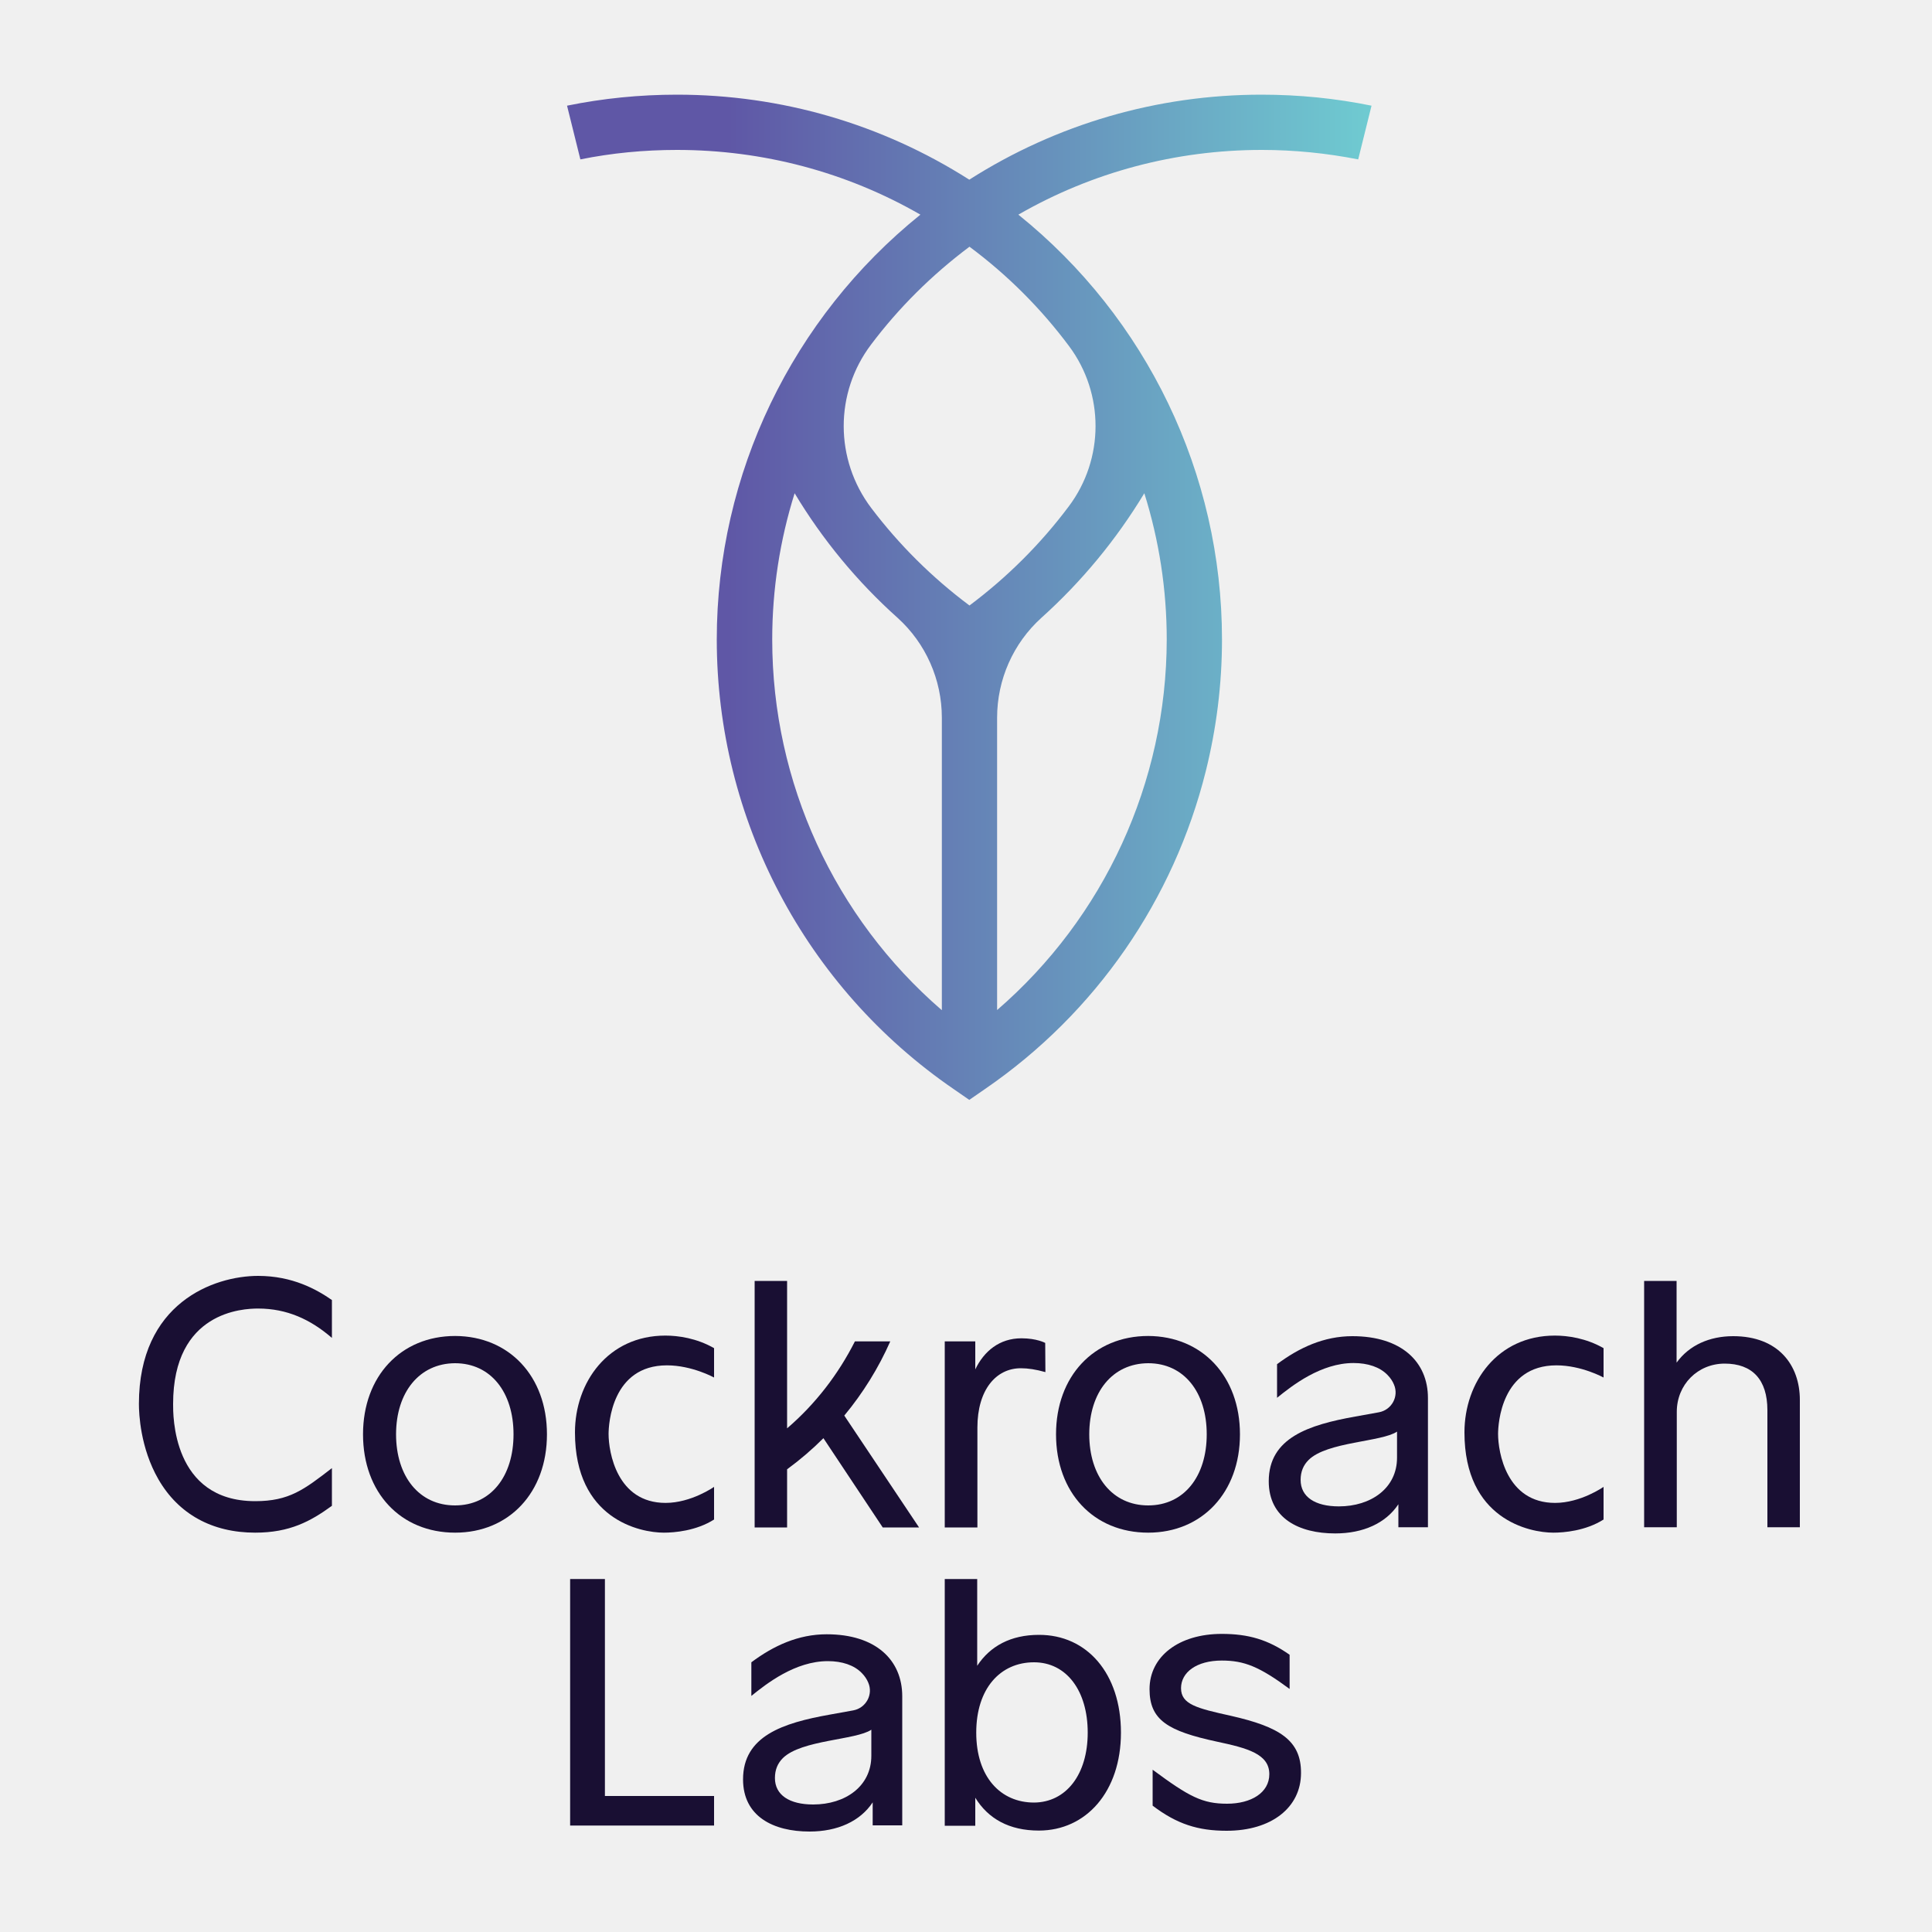
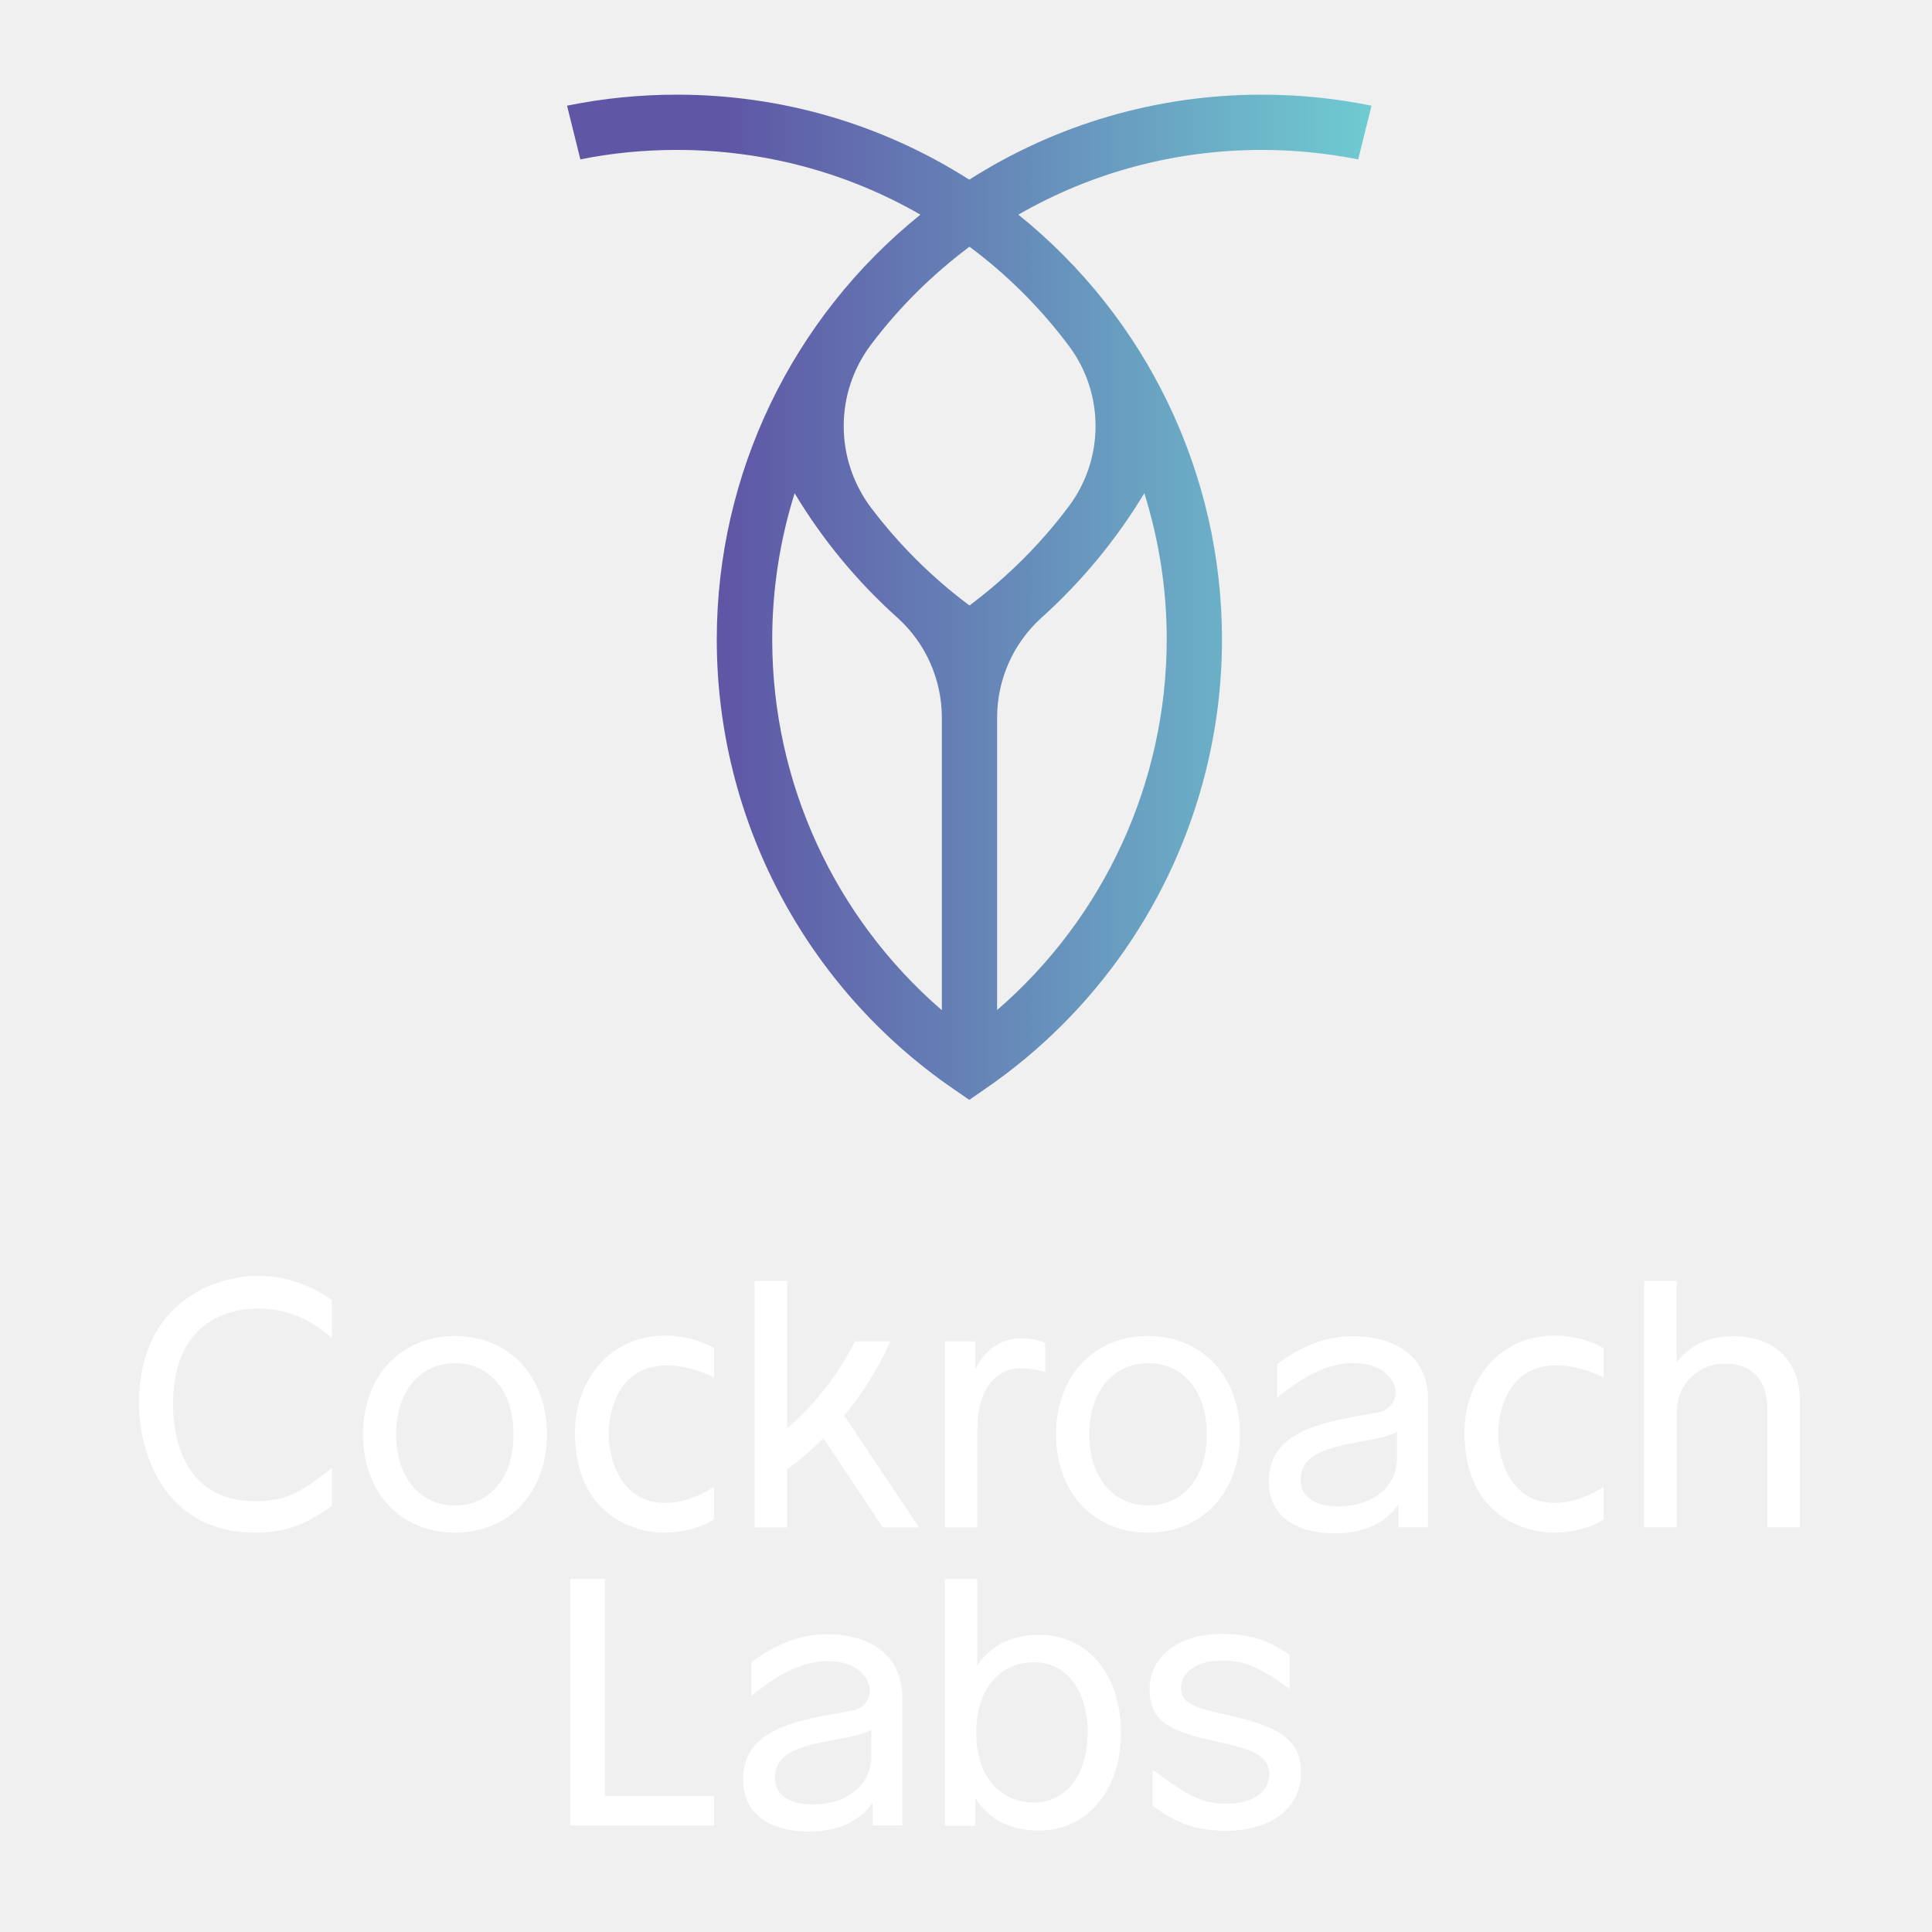
<svg xmlns="http://www.w3.org/2000/svg" version="1.1" id="Layer_1" x="0px" y="0px" viewBox="0 0 1000 1000" style="enable-background:new 0 0 1000 1000;" xml:space="preserve">
  <style type="text/css">
	.st0{fill:url(#SVGID_1_);}
- 	.st1{fill:#190F33;}
+ 	.st1{fill:white;}
</style>
  <g>
    <linearGradient id="SVGID_1_" gradientUnits="userSpaceOnUse" x1="293.533" y1="309.112" x2="709.979" y2="309.112">
      <stop offset="0.2" style="stop-color:#5F57A6" />
      <stop offset="1" style="stop-color:#6FCBD1" />
    </linearGradient>
    <path class="st0" d="M624.1,399.2L624.1,399.2c5.5-22.1,8.4-44.9,8.4-68.2c0-85.8-39-166.5-105.4-219.9c38.2-22,81.4-33.5,126-33.5   c16.9,0,33.6,1.7,49.9,4.9l6.9-27.8c-18.6-3.8-37.6-5.7-56.9-5.7c-54,0-106.1,15.2-151.3,44c-45.2-28.8-97.3-44-151.3-44   c-19.3,0-38.3,1.9-56.9,5.7l6.9,27.8c16.3-3.3,33-4.9,50-4.9c44.6,0,87.8,11.5,126,33.5C410.1,164.5,371,245.2,371,331   c0,93,45.8,180,122.6,232.7l8.1,5.6l8.1-5.6C567.4,524.2,607.6,465.4,624.1,399.2L624.1,399.2z M487.4,522.8   C432,474.9,399.7,405.1,399.7,331c0-26,4-51.5,11.6-75.7c14.4,24,32.4,45.8,53.3,64.5c14.6,13.2,22.9,32,22.9,51.7V522.8z    M501.8,313.4C482.5,299,465.4,282,451,263c-19-25.1-19.1-59.6-0.1-84.7c14.3-19,31.4-36,50.9-50.6c19.8,14.7,37.1,32.1,51.5,51.4   c18.4,24.6,18.3,58.5-0.1,83C538.6,281.6,521.3,298.8,501.8,313.4z M516.1,522.8V371.5c0-19.7,8.3-38.5,22.9-51.7   c20.9-18.8,38.8-40.5,53.3-64.5c7.6,24.2,11.6,49.7,11.6,75.7C603.8,405.1,571.5,474.9,516.1,522.8z" />
  </g>
  <g>
    <g>
      <g>
        <path class="st1" d="M313.1,929.6h56.5v15.3h-74.5V817.3h18V929.6z" />
        <path class="st1" d="M580.2,896.8c0,30.5-18,50.7-42.5,50.7c-15.3,0-26.2-6.1-32.9-17v14.5H489V817.3h16.8v44.9     c6.7-10.2,17.4-16,31.9-16C562.6,846.1,580.2,866.2,580.2,896.8z M563,896.8c0-21.7-11-36.4-27.8-36.4     c-17.4,0-29.9,13.5-29.9,36.4c0,23.1,12.7,36.2,29.9,36.2C551.8,932.9,563,918.5,563,896.8z" />
        <path class="st1" d="M427.9,845.9c-14.7,0-27.5,5.9-39,14.5v17.4c7.9-6.4,22.7-18,39.6-18c7.4,0,13.6,2.1,17.5,6.1     c1.6,1.6,2.7,3.3,3.4,5c2.7,6.2-1.2,13.2-7.8,14.4l-12.2,2.2c-24.1,4.3-44.8,11-44.8,33.5c0,19.2,15.7,27,34.4,27     c14.5,0,26.2-5.3,32.7-15.1v11.9H467V878C467,859.2,453.3,845.9,427.9,845.9z M451,895.3v13.5c0,15.8-13.5,25.2-30.1,25.2     c-12.3,0-19.8-4.9-19.8-13.7c0-4.4,1.5-7.7,4.1-10.3C414.8,900.5,443,900.7,451,895.3z" />
        <path class="st1" d="M637.1,888.1c-17.6-3.9-25.8-5.9-25.8-14.3c0-8.2,8-14.3,21.1-14.3c11.6,0,19.4,3.1,35.1,14.7v-17.7     c-11.1-7.8-21.3-10.8-35.1-10.8c-22.3,0-37.4,11.7-37.4,28.6c0,16,9.4,21.7,35,27.2c15.5,3.3,27,6.3,27,16.8     c0,9.6-9.4,15.3-21.9,15.3c-12.7,0-19.6-3.6-38.5-17.6l0,0.2v18.4c12.6,9.6,23.6,13,38.3,13c23.3,0,38.5-12.1,38.5-29.9     C673.5,900.7,662.2,893.8,637.1,888.1z" />
      </g>
      <g>
        <path class="st1" d="M283.1,742.4c0,30.1-19.6,50.9-47.5,50.9c-28.2,0-47.7-20.7-47.7-50.9c0-30.1,19.6-50.9,47.7-50.9     C263.5,691.6,283.1,712.3,283.1,742.4z M205,742.4c0,21.7,11.9,36.8,30.5,36.8c18.6,0,30.3-15.1,30.3-36.8     c0-21.7-11.7-36.8-30.3-36.8C217,705.7,205,720.7,205,742.4z" />
        <path class="st1" d="M541.1,710.2c-5-1.4-9-2-12.7-2c-12.9,0-22.5,11.2-22.5,30.7v51.7H489v-96.3h15.8v14.5     c4.5-9.4,12.5-16.1,23.9-16.1c8,0,12.3,2.4,12.3,2.4L541.1,710.2z" />
        <path class="st1" d="M641.8,742.4c0,30.1-19.6,50.9-47.5,50.9c-28.2,0-47.7-20.7-47.7-50.9c0-30.1,19.6-50.9,47.7-50.9     C622.2,691.6,641.8,712.3,641.8,742.4z M563.8,742.4c0,21.7,11.9,36.8,30.5,36.8c18.6,0,30.3-15.1,30.3-36.8     c0-21.7-11.7-36.8-30.3-36.8C575.7,705.7,563.8,720.7,563.8,742.4z" />
        <path class="st1" d="M700,691.6c-14.7,0-27.5,5.9-39,14.5v17.4c7.9-6.4,22.7-18,39.6-18c7.4,0,13.6,2.1,17.5,6.1     c1.6,1.6,2.7,3.3,3.4,5c2.7,6.2-1.2,13.2-7.8,14.4l-12.2,2.2c-24.1,4.3-44.8,11-44.8,33.5c0,19.2,15.7,27,34.4,27     c14.5,0,26.2-5.3,32.7-15.1v11.9h15.3v-66.9C739.1,704.9,725.4,691.6,700,691.6z M723.1,741v13.5c0,15.8-13.5,25.2-30.1,25.2     c-12.3,0-19.8-4.9-19.8-13.7c0-4.4,1.5-7.7,4.1-10.3C686.8,746.2,715.1,746.4,723.1,741z" />
        <path class="st1" d="M931.6,724.6v65.9h-16.8v-60.6c0-15.8-7.8-24.1-22.1-24.1c-13.9,0-24.8,10.8-24.8,25v59.7H851V663h16.8v42.3     c6.5-9,17-13.7,29.3-13.7C920.5,691.6,931.6,706.6,931.6,724.6z" />
        <path class="st1" d="M369.6,769.6c0,0-11.8,8.3-25.1,8.3c-25.2,0-29.5-26.3-29.5-35.7c0-5.2,1.7-35.5,30.2-35.5     c13,0,24.4,6.3,24.4,6.3v-15.2c-9.1-5.2-18.6-6.5-25.2-6.5c-29.7,0-46.8,24.2-46.8,50.1c0,45,33.7,51.9,46,51.9     c5.4,0,16.7-0.9,26-6.8V769.6z" />
        <path class="st1" d="M830,769.6c0,0-11.8,8.3-25.1,8.3c-25.2,0-29.5-26.3-29.5-35.7c0-5.2,1.7-35.5,30.2-35.5     c13,0,24.4,6.3,24.4,6.3v-15.2c-9.1-5.2-18.6-6.5-25.2-6.5c-29.7,0-46.8,24.2-46.8,50.1c0,45,33.7,51.9,46,51.9     c5.4,0,16.7-0.9,26-6.8V769.6z" />
        <path class="st1" d="M456.9,790.6h18.8L437,732.7l0,0c9.7-11.7,17.7-24.6,23.8-38.4l-18.3,0c-8.6,17-20.4,32.4-35.1,45V663h-16.8     v127.6h16.8v-30.1c6.7-4.9,13-10.3,18.8-16.1L456.9,790.6z" />
        <path class="st1" d="M132.1,777c-43.2,0-42.5-45.1-42.5-50.3c0-48,36.3-49.4,44-49.4c14.9,0,27.1,5.6,38.2,15.2v-19.6     c-7.9-5.5-20.4-12.5-38.2-12.5c-22.9,0-61.7,14-61.7,66.3c0,5,0.7,22.7,10.1,39c10.4,18,27.8,27.6,50.1,27.6     c17.9,0,28.7-5.9,39.7-13.9v-19.5C157.4,771,149.7,777,132.1,777z" />
      </g>
    </g>
  </g>
</svg>
